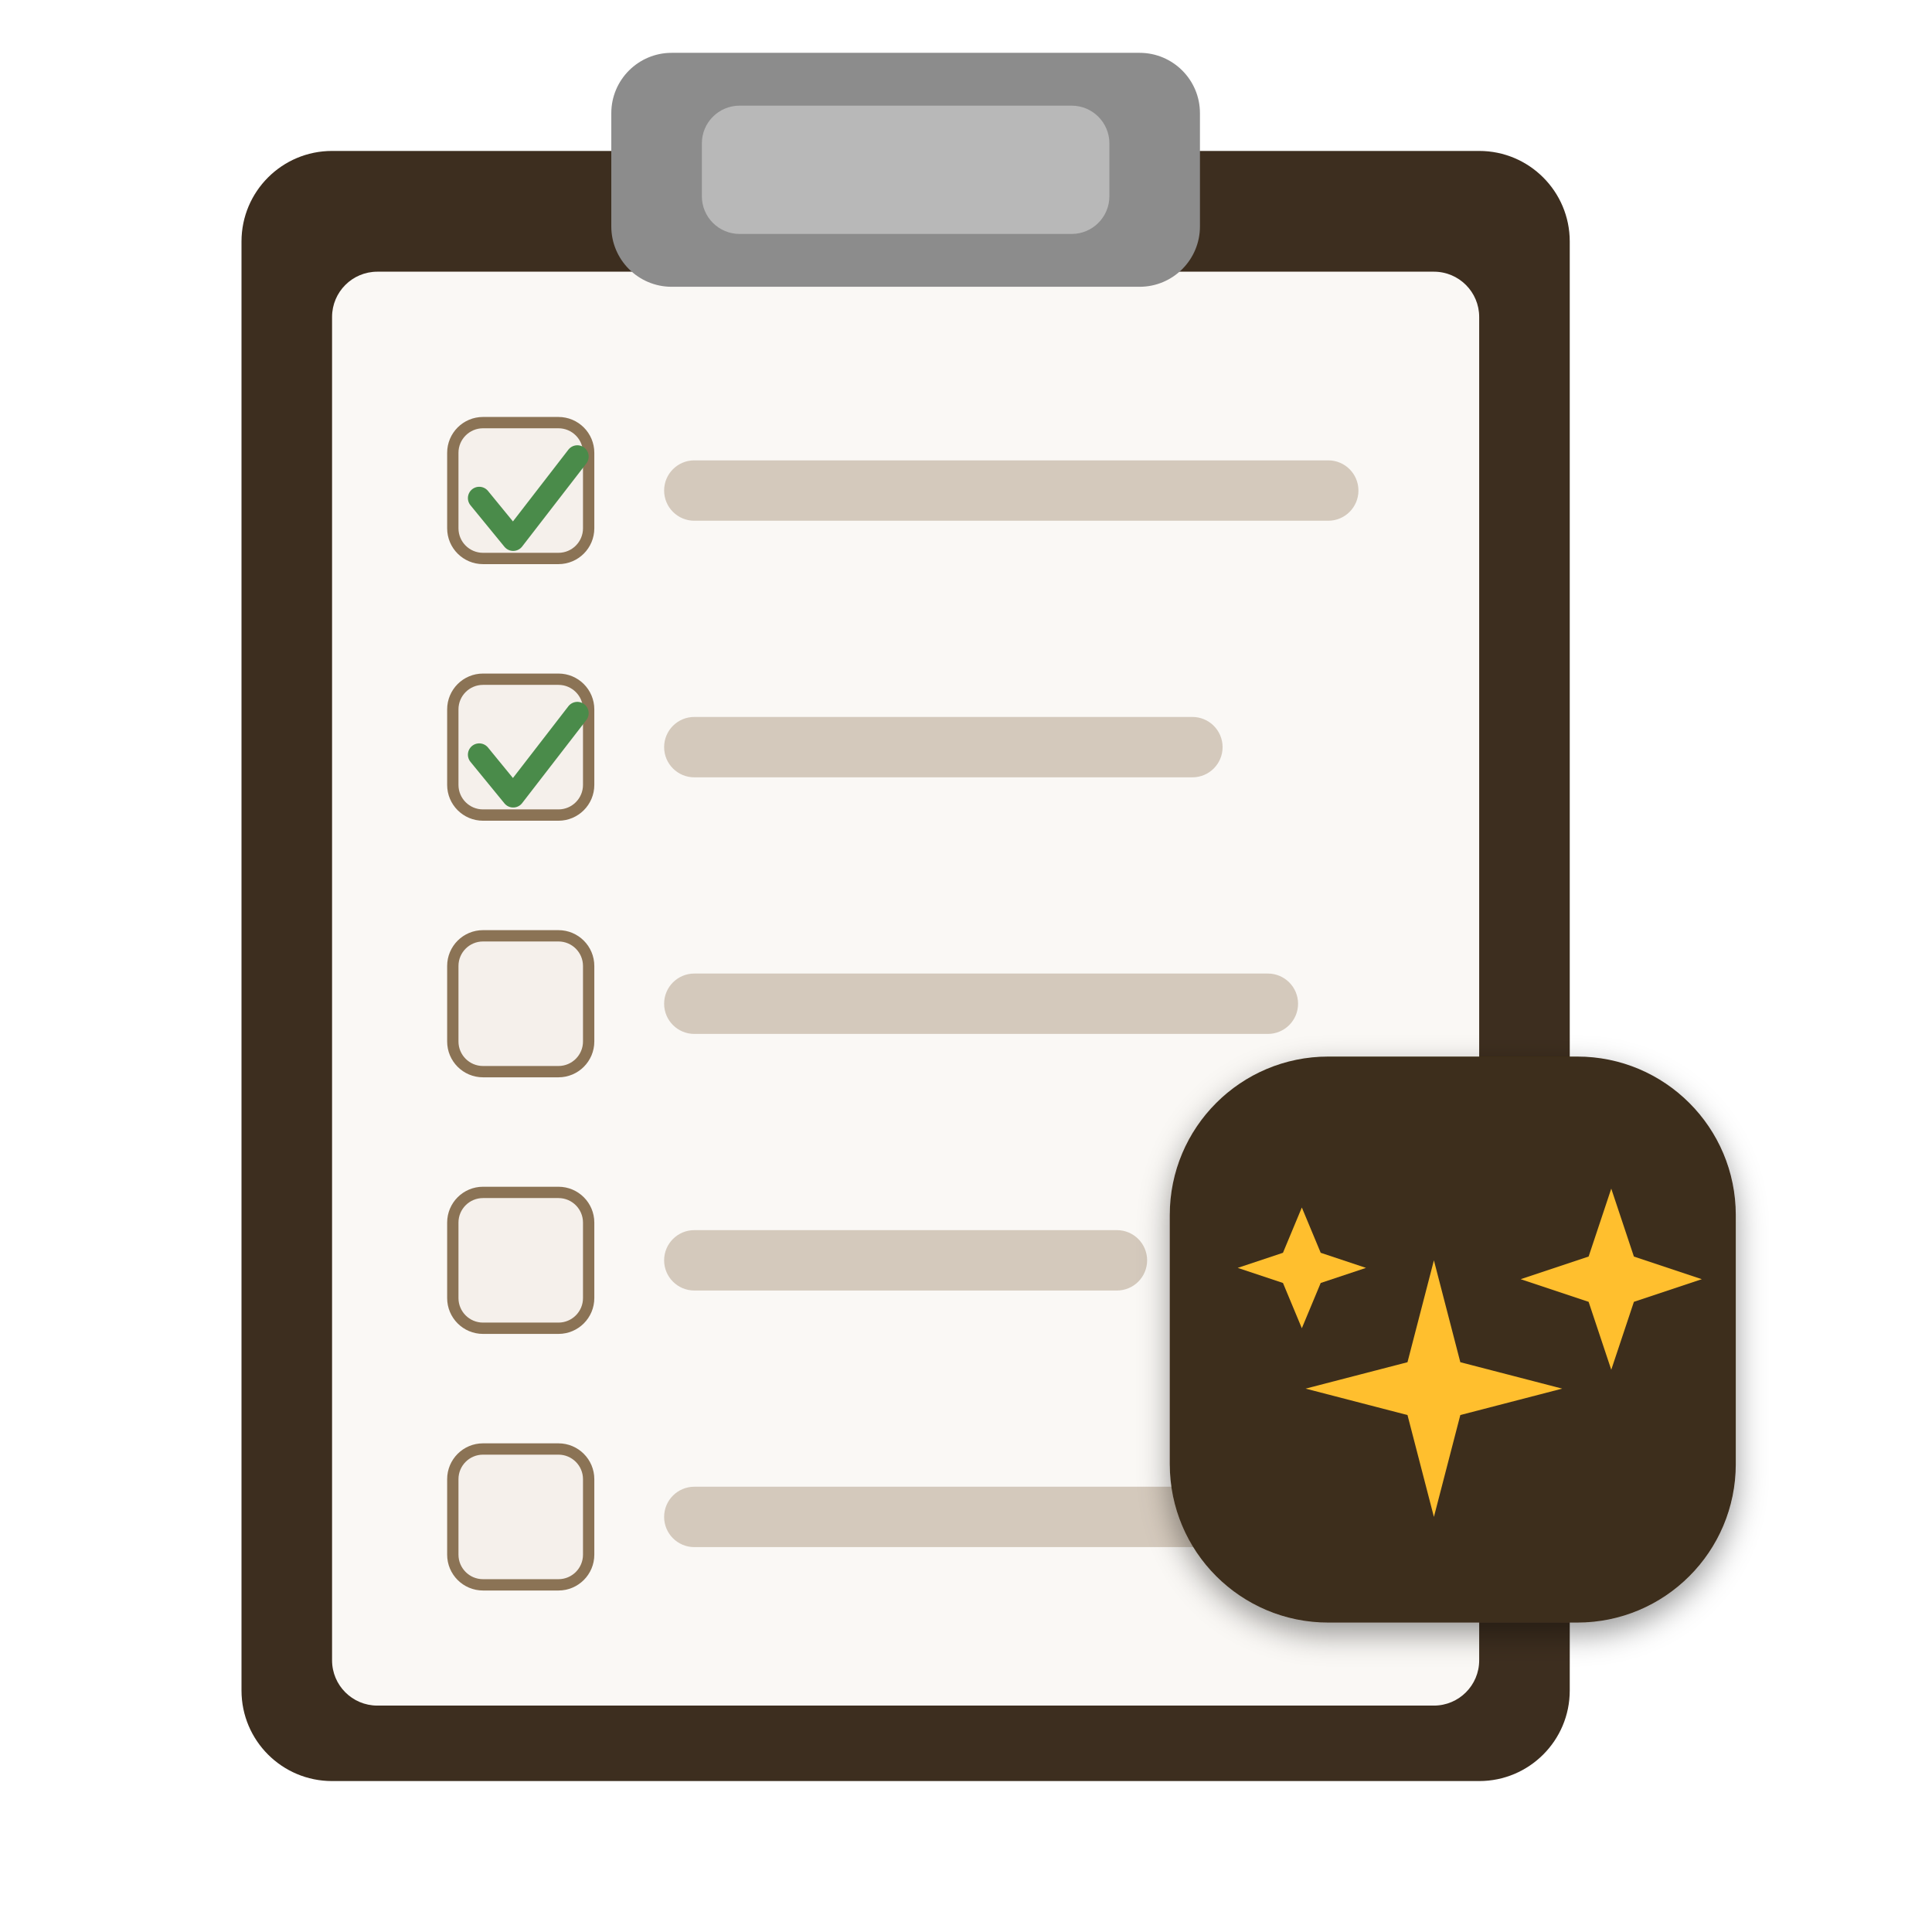
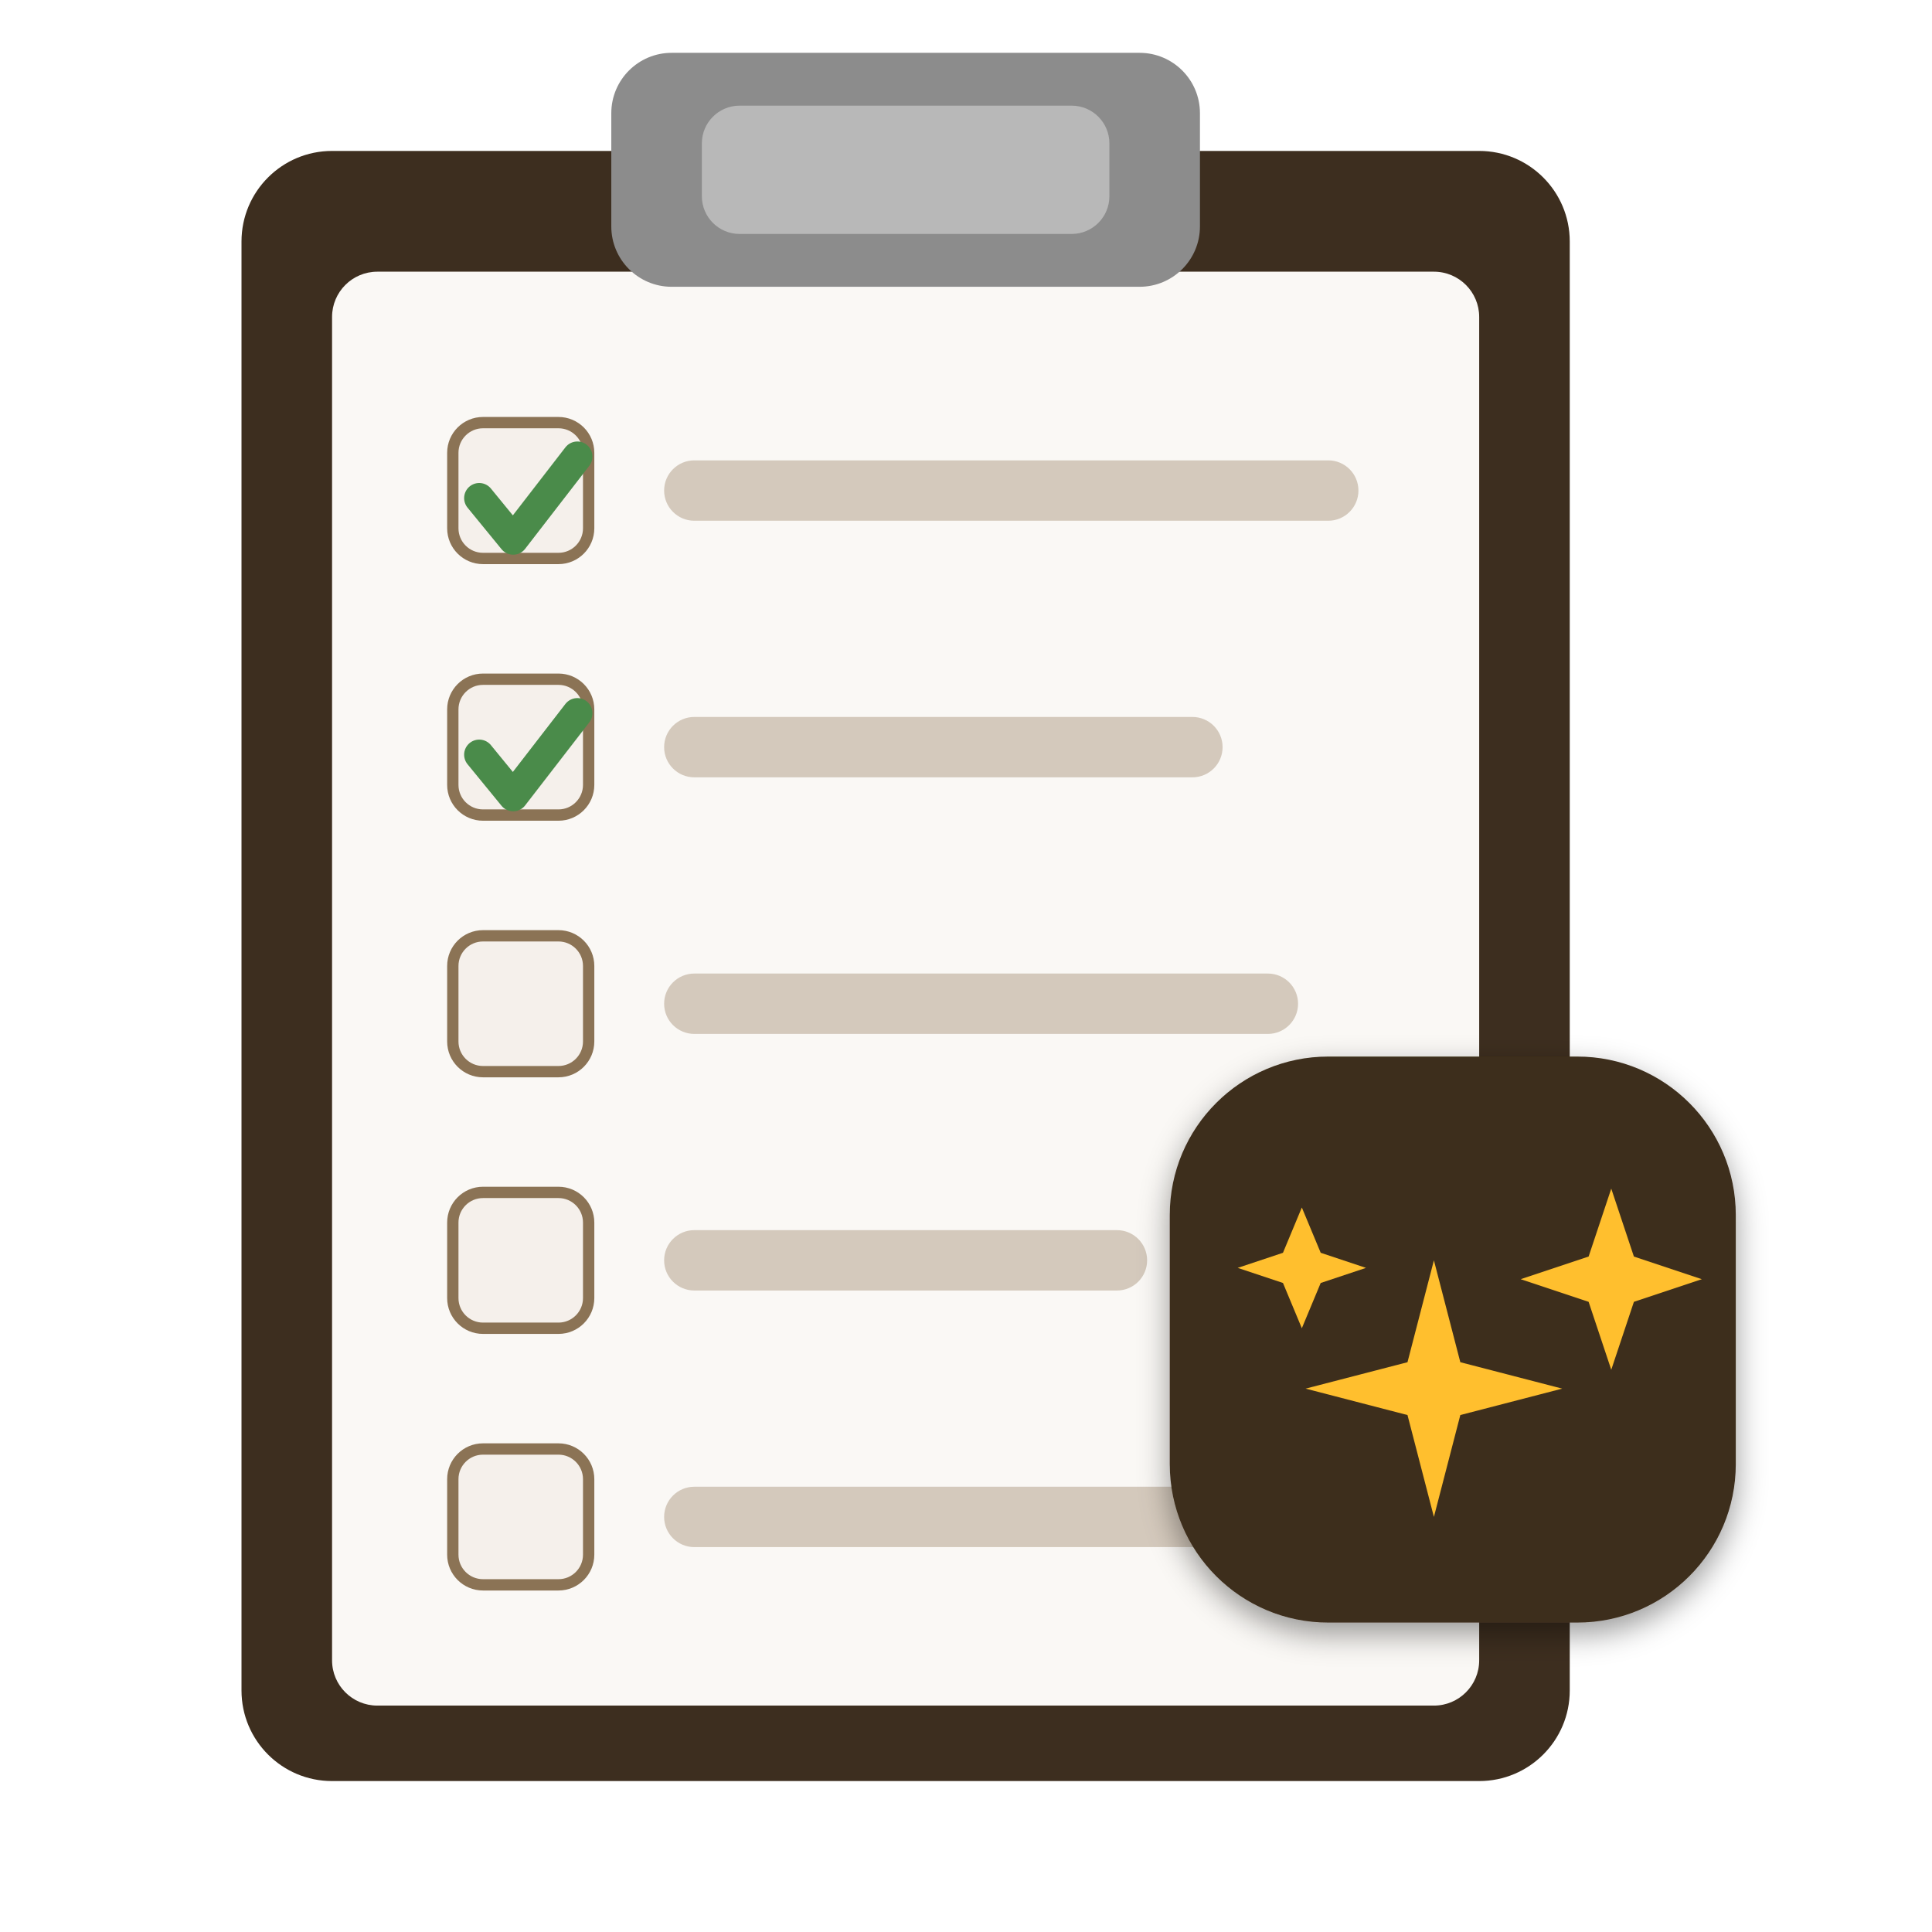
<svg xmlns="http://www.w3.org/2000/svg" viewBox="0 0 512 512" width="512" height="512">
  <defs>
    <filter id="sparkle-shadow" x="-50%" y="-50%" width="200%" height="200%">
      <feDropShadow dx="0" dy="3" stdDeviation="4" flood-color="#000000" flood-opacity="0.4" />
    </filter>
  </defs>
  <rect x="64" y="40" width="352" height="432" rx="24" ry="24" fill="#3D2E1F" />
  <rect x="88" y="72" width="304" height="380" rx="12" ry="12" fill="#FAF8F5" />
  <rect x="162" y="14" width="156" height="62" rx="16" ry="16" fill="#8C8C8C" />
  <rect x="186" y="28" width="108" height="34" rx="10" ry="10" fill="#B8B8B8" />
  <rect x="120" y="112" width="36" height="36" rx="8" ry="8" fill="#F5F0EB" stroke="#8B7355" stroke-width="3" />
-   <polyline points="127,132 136,143 153,121" fill="none" stroke="#4A8B4A" stroke-width="6" stroke-linecap="round" stroke-linejoin="round" />
+   <polyline points="127,132 136,143 153,121" fill="none" stroke="#4A8B4A" stroke-width="8" stroke-linecap="round" stroke-linejoin="round" />
  <rect x="176" y="122" width="184" height="16" rx="8" ry="8" fill="#D4C9BC" />
  <rect x="120" y="180" width="36" height="36" rx="8" ry="8" fill="#F5F0EB" stroke="#8B7355" stroke-width="3" />
-   <polyline points="127,200 136,211 153,189" fill="none" stroke="#4A8B4A" stroke-width="6" stroke-linecap="round" stroke-linejoin="round" />
+   <polyline points="127,200 136,211 153,189" fill="none" stroke="#4A8B4A" stroke-width="8" stroke-linecap="round" stroke-linejoin="round" />
  <rect x="176" y="190" width="148" height="16" rx="8" ry="8" fill="#D4C9BC" />
  <rect x="120" y="248" width="36" height="36" rx="8" ry="8" fill="#F5F0EB" stroke="#8B7355" stroke-width="3" />
  <rect x="176" y="258" width="168" height="16" rx="8" ry="8" fill="#D4C9BC" />
  <rect x="120" y="316" width="36" height="36" rx="8" ry="8" fill="#F5F0EB" stroke="#8B7355" stroke-width="3" />
  <rect x="176" y="326" width="128" height="16" rx="8" ry="8" fill="#D4C9BC" />
  <rect x="120" y="384" width="36" height="36" rx="8" ry="8" fill="#F5F0EB" stroke="#8B7355" stroke-width="3" />
  <rect x="176" y="394" width="156" height="16" rx="8" ry="8" fill="#D4C9BC" />
  <g filter="url(#sparkle-shadow)">
    <rect x="310" y="280" width="150" height="150" rx="42" ry="42" fill="#3D2E1F" />
  </g>
  <g transform="translate(20,15)">
    <path d="M353,360 L360,387 L367,360 L394,353 L367,346 L360,319 L353,346 L326,353 Z" fill="#FFBF2E" />
    <path d="M401,330 L407,348 L413,330 L431,324 L413,318 L407,300 L401,318 L383,324 Z" fill="#FFBF2E" />
    <path d="M320,325 L325,337 L330,325 L342,321 L330,317 L325,305 L320,317 L308,321 Z" fill="#FFBF2E" />
  </g>
</svg>
